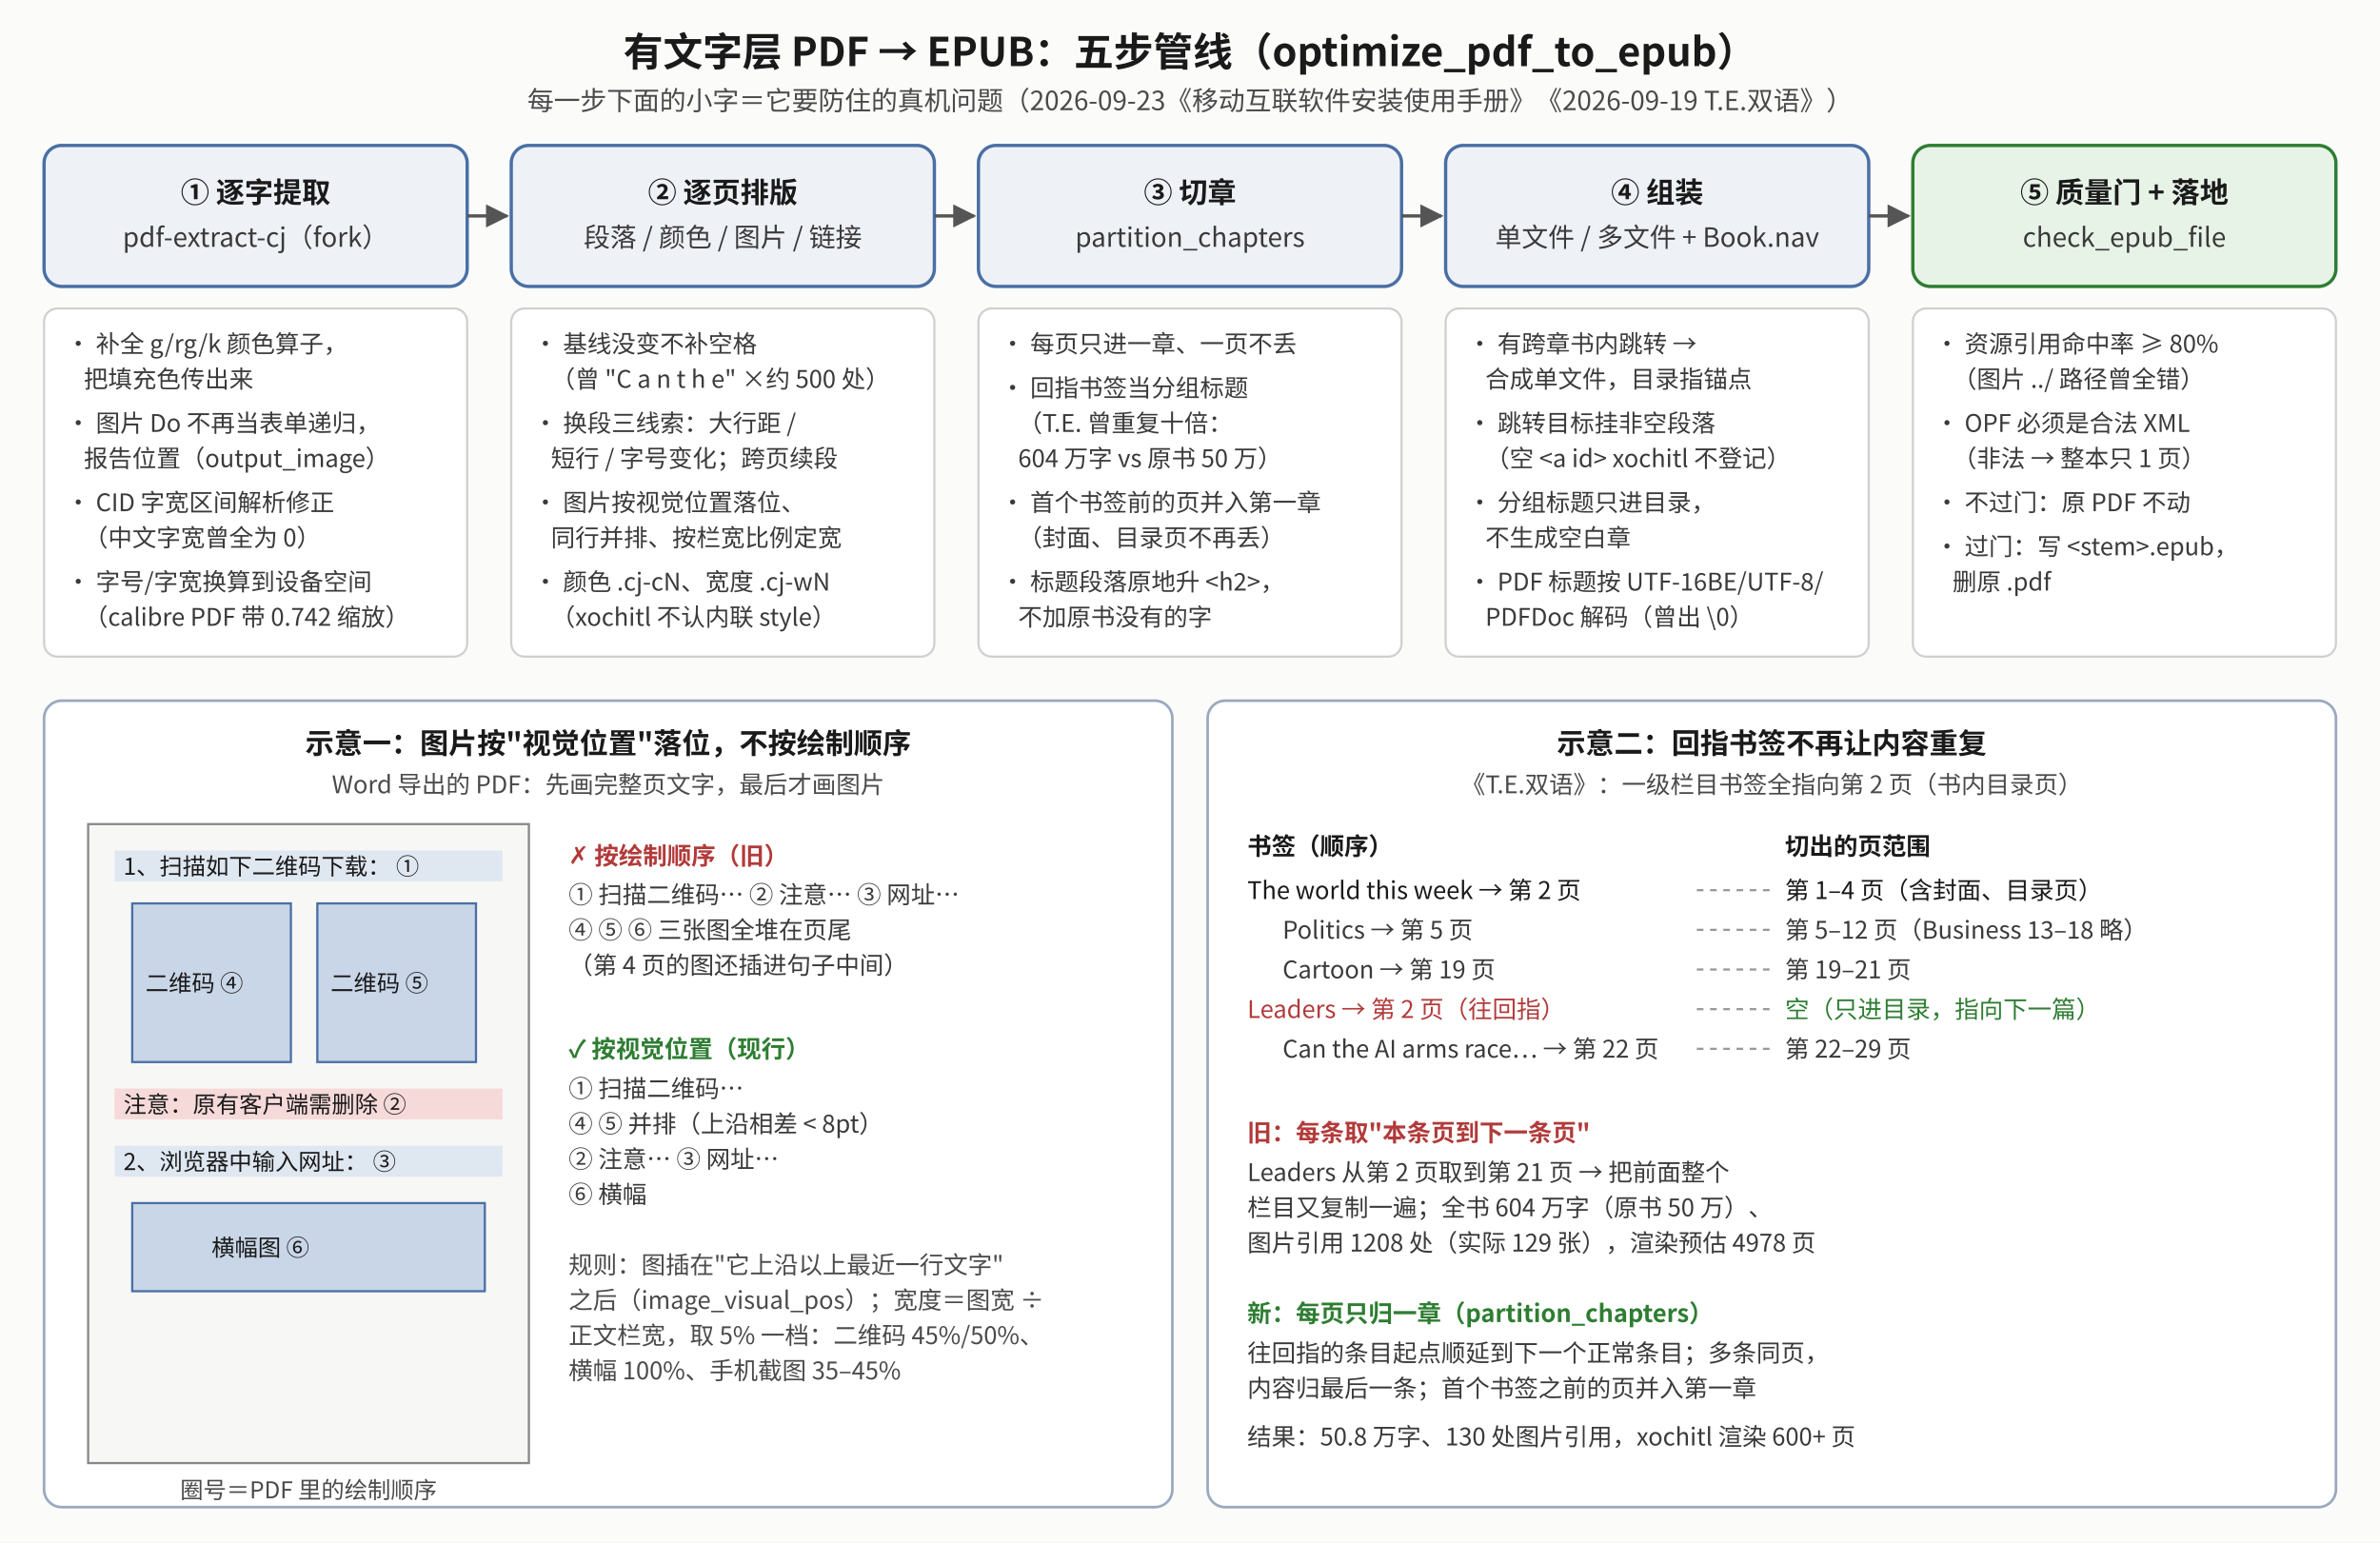
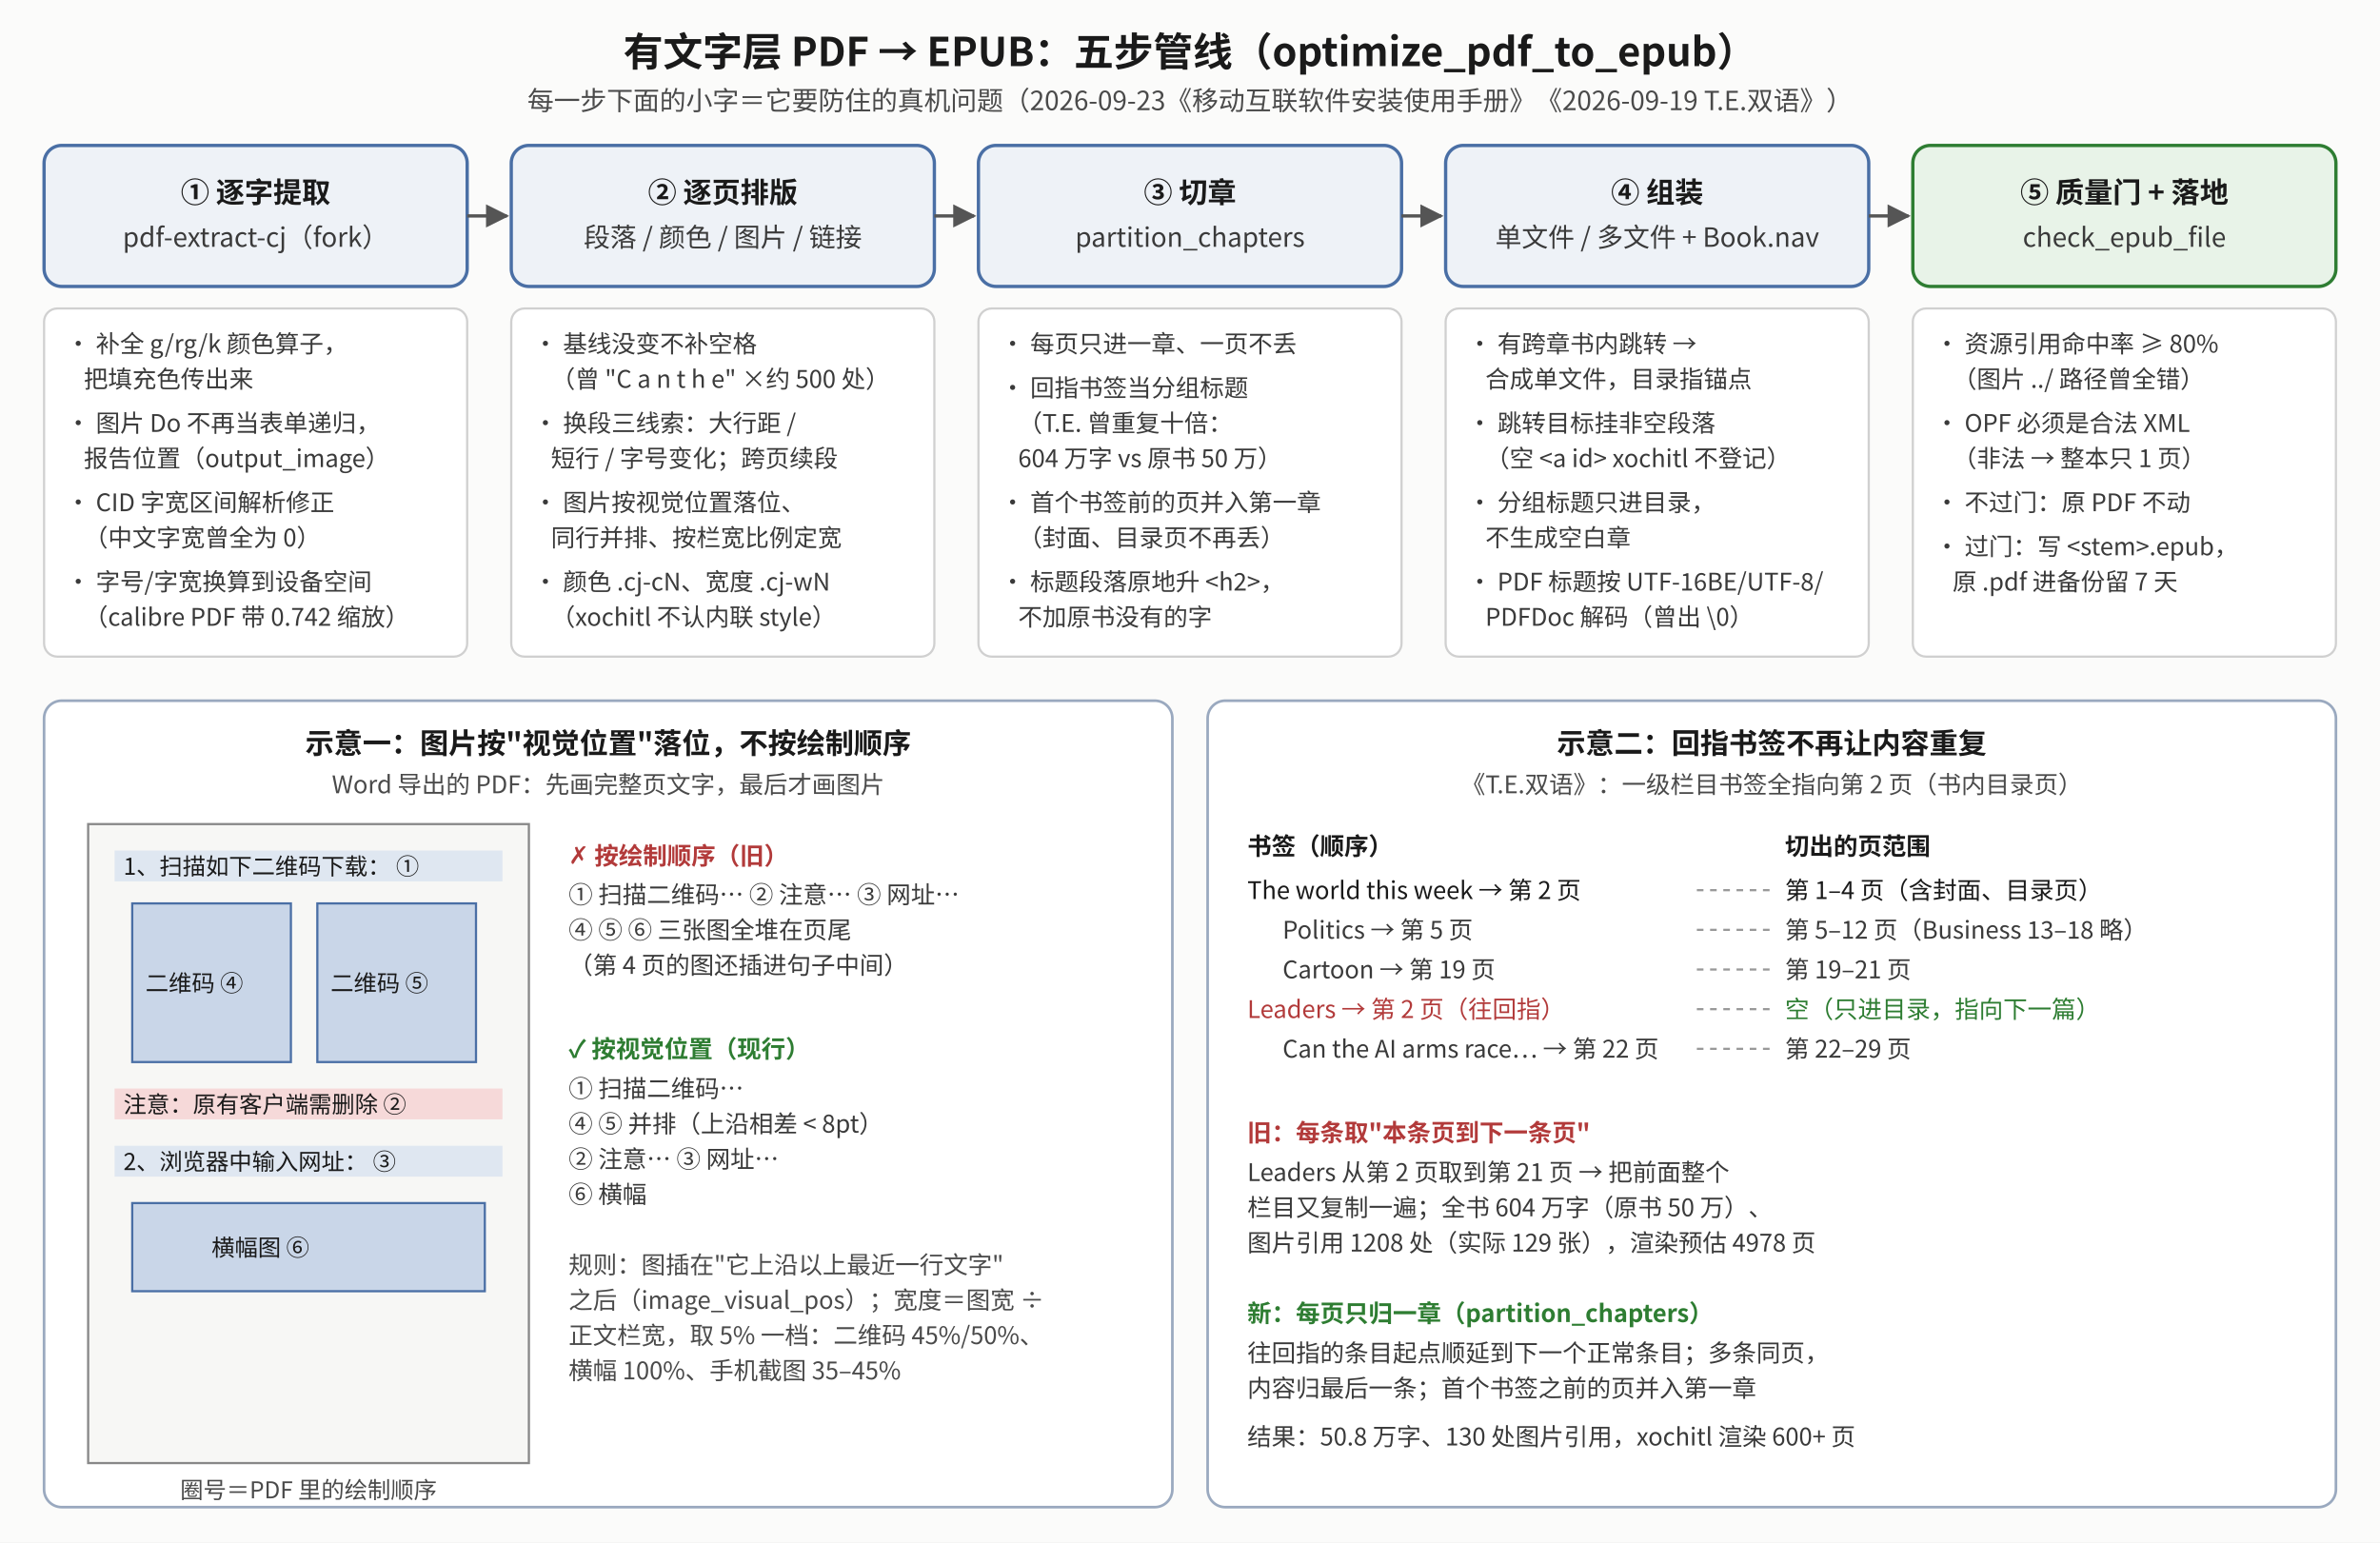
<svg xmlns="http://www.w3.org/2000/svg" viewBox="0 0 1080 700" font-family="Noto Sans CJK SC, sans-serif">
  <defs>
    <marker id="pp-a" viewBox="0 0 10 10" refX="9" refY="5" markerWidth="7" markerHeight="7" orient="auto-start-reverse">
      <path d="M0,0 L10,5 L0,10 z" fill="#555" />
    </marker>
  </defs>
  <rect width="1080" height="700" fill="#fbfbfa" />
  <text x="540" y="30" text-anchor="middle" font-size="18" font-weight="bold" fill="#1a1a1a">有文字层 PDF → EPUB：五步管线（optimize_pdf_to_epub）</text>
  <text x="540" y="50" text-anchor="middle" font-size="12" fill="#4a4a4a">每一步下面的小字＝它要防住的真机问题（2026-09-23《移动互联软件安装使用手册》《2026-09-19 T.E.双语》）</text>
  <g font-size="12">
    <rect x="20" y="66" width="192" height="64" rx="8" fill="#eef2f7" stroke="#4a6fa5" stroke-width="1.5" />
    <text x="116" y="92" text-anchor="middle" font-weight="bold" font-size="13" fill="#1a1a1a">① 逐字提取</text>
    <text x="116" y="112" text-anchor="middle" fill="#3a3a3a">pdf-extract-cj（fork）</text>
    <rect x="232" y="66" width="192" height="64" rx="8" fill="#eef2f7" stroke="#4a6fa5" stroke-width="1.5" />
    <text x="328" y="92" text-anchor="middle" font-weight="bold" font-size="13" fill="#1a1a1a">② 逐页排版</text>
    <text x="328" y="112" text-anchor="middle" fill="#3a3a3a">段落 / 颜色 / 图片 / 链接</text>
    <rect x="444" y="66" width="192" height="64" rx="8" fill="#eef2f7" stroke="#4a6fa5" stroke-width="1.5" />
    <text x="540" y="92" text-anchor="middle" font-weight="bold" font-size="13" fill="#1a1a1a">③ 切章</text>
    <text x="540" y="112" text-anchor="middle" fill="#3a3a3a">partition_chapters</text>
    <rect x="656" y="66" width="192" height="64" rx="8" fill="#eef2f7" stroke="#4a6fa5" stroke-width="1.5" />
    <text x="752" y="92" text-anchor="middle" font-weight="bold" font-size="13" fill="#1a1a1a">④ 组装</text>
    <text x="752" y="112" text-anchor="middle" fill="#3a3a3a">单文件 / 多文件 + Book.nav</text>
    <rect x="868" y="66" width="192" height="64" rx="8" fill="#e8f3e8" stroke="#2e7d32" stroke-width="1.5" />
    <text x="964" y="92" text-anchor="middle" font-weight="bold" font-size="13" fill="#1a1a1a">⑤ 质量门 + 落地</text>
    <text x="964" y="112" text-anchor="middle" fill="#3a3a3a">check_epub_file</text>
  </g>
  <g stroke="#555" stroke-width="1.5">
    <line x1="212" y1="98" x2="230" y2="98" marker-end="url(#pp-a)" />
    <line x1="424" y1="98" x2="442" y2="98" marker-end="url(#pp-a)" />
    <line x1="636" y1="98" x2="654" y2="98" marker-end="url(#pp-a)" />
    <line x1="848" y1="98" x2="866" y2="98" marker-end="url(#pp-a)" />
  </g>
  <g font-size="11" fill="#3a3a3a">
    <rect x="20" y="140" width="192" height="158" rx="6" fill="#ffffff" stroke="#d0d0d0" />
    <text x="30" y="160">· 补全 g/rg/k 颜色算子，</text>
    <text x="38" y="176">把填充色传出来</text>
    <text x="30" y="196">· 图片 Do 不再当表单递归，</text>
    <text x="38" y="212">报告位置（output_image）</text>
    <text x="30" y="232">· CID 字宽区间解析修正</text>
    <text x="38" y="248">（中文字宽曾全为 0）</text>
    <text x="30" y="268">· 字号/字宽换算到设备空间</text>
    <text x="38" y="284">（calibre PDF 带 0.742 缩放）</text>
    <rect x="232" y="140" width="192" height="158" rx="6" fill="#ffffff" stroke="#d0d0d0" />
    <text x="242" y="160">· 基线没变不补空格</text>
    <text x="250" y="176">（曾 "C a n  t h e" ×约 500 处）</text>
    <text x="242" y="196">· 换段三线索：大行距 /</text>
    <text x="250" y="212">短行 / 字号变化；跨页续段</text>
    <text x="242" y="232">· 图片按视觉位置落位、</text>
    <text x="250" y="248">同行并排、按栏宽比例定宽</text>
    <text x="242" y="268">· 颜色 .cj-cN、宽度 .cj-wN</text>
    <text x="250" y="284">（xochitl 不认内联 style）</text>
    <rect x="444" y="140" width="192" height="158" rx="6" fill="#ffffff" stroke="#d0d0d0" />
    <text x="454" y="160">· 每页只进一章、一页不丢</text>
    <text x="454" y="180">· 回指书签当分组标题</text>
    <text x="462" y="196">（T.E. 曾重复十倍：</text>
    <text x="462" y="212">604 万字 vs 原书 50 万）</text>
    <text x="454" y="232">· 首个书签前的页并入第一章</text>
    <text x="462" y="248">（封面、目录页不再丢）</text>
    <text x="454" y="268">· 标题段落原地升 &lt;h2&gt;，</text>
    <text x="462" y="284">不加原书没有的字</text>
    <rect x="656" y="140" width="192" height="158" rx="6" fill="#ffffff" stroke="#d0d0d0" />
    <text x="666" y="160">· 有跨章书内跳转 →</text>
    <text x="674" y="176">合成单文件，目录指锚点</text>
    <text x="666" y="196">· 跳转目标挂非空段落</text>
    <text x="674" y="212">（空 &lt;a id&gt; xochitl 不登记）</text>
    <text x="666" y="232">· 分组标题只进目录，</text>
    <text x="674" y="248">不生成空白章</text>
    <text x="666" y="268">· PDF 标题按 UTF-16BE/UTF-8/</text>
    <text x="674" y="284">PDFDoc 解码（曾出 \0）</text>
    <rect x="868" y="140" width="192" height="158" rx="6" fill="#ffffff" stroke="#d0d0d0" />
    <text x="878" y="160">· 资源引用命中率 ≥ 80%</text>
    <text x="886" y="176">（图片 ../ 路径曾全错）</text>
    <text x="878" y="196">· OPF 必须是合法 XML</text>
    <text x="886" y="212">（非法 → 整本只 1 页）</text>
    <text x="878" y="232">· 不过门：原 PDF 不动</text>
    <text x="878" y="252">· 过门：写 &lt;stem&gt;.epub，</text>
-     <text x="886" y="268">删原 .pdf</text>
+     <text x="886" y="268">原 .pdf 进备份留 7 天</text>
  </g>
  <rect x="20" y="318" width="512" height="366" rx="8" fill="#ffffff" stroke="#9aa9bf" stroke-width="1.2" />
  <text x="276" y="342" text-anchor="middle" font-size="13" font-weight="bold" fill="#1a1a1a">示意一：图片按"视觉位置"落位，不按绘制顺序</text>
  <text x="276" y="360" text-anchor="middle" font-size="11" fill="#4a4a4a">Word 导出的 PDF：先画完整页文字，最后才画图片</text>
  <rect x="40" y="374" width="200" height="290" fill="#f7f7f5" stroke="#888" />
  <g font-size="10.5" fill="#1a1a1a">
    <rect x="52" y="386" width="176" height="14" fill="#dfe7f1" />
    <text x="56" y="397">1、扫描如下二维码下载：  ①</text>
    <rect x="60" y="410" width="72" height="72" fill="#c9d6e8" stroke="#4a6fa5" />
    <text x="66" y="450">二维码 ④</text>
    <rect x="144" y="410" width="72" height="72" fill="#c9d6e8" stroke="#4a6fa5" />
    <text x="150" y="450">二维码 ⑤</text>
    <rect x="52" y="494" width="176" height="14" fill="#f6d9d9" />
    <text x="56" y="505">注意：原有客户端需删除  ②</text>
    <rect x="52" y="520" width="176" height="14" fill="#dfe7f1" />
    <text x="56" y="531">2、浏览器中输入网址：  ③</text>
    <rect x="60" y="546" width="160" height="40" fill="#c9d6e8" stroke="#4a6fa5" />
    <text x="96" y="570">横幅图 ⑥</text>
  </g>
  <text x="140" y="680" text-anchor="middle" font-size="10.5" fill="#4a4a4a">圈号＝PDF 里的绘制顺序</text>
  <g font-size="11">
    <text x="258" y="392" font-weight="bold" fill="#b23a3a">✗ 按绘制顺序（旧）</text>
    <text x="258" y="410" fill="#3a3a3a">① 扫描二维码… ② 注意… ③ 网址…</text>
    <text x="258" y="426" fill="#3a3a3a">④ ⑤ ⑥ 三张图全堆在页尾</text>
    <text x="258" y="442" fill="#3a3a3a">（第 4 页的图还插进句子中间）</text>
    <text x="258" y="480" font-weight="bold" fill="#2e7d32">✓ 按视觉位置（现行）</text>
    <text x="258" y="498" fill="#3a3a3a">① 扫描二维码…</text>
    <text x="258" y="514" fill="#3a3a3a">④ ⑤ 并排（上沿相差 &lt; 8pt）</text>
    <text x="258" y="530" fill="#3a3a3a">② 注意…  ③ 网址…</text>
    <text x="258" y="546" fill="#3a3a3a">⑥ 横幅</text>
    <text x="258" y="578" fill="#4a4a4a">规则：图插在"它上沿以上最近一行文字"</text>
    <text x="258" y="594" fill="#4a4a4a">之后（image_visual_pos）；宽度＝图宽 ÷</text>
    <text x="258" y="610" fill="#4a4a4a">正文栏宽，取 5% 一档：二维码 45%/50%、</text>
    <text x="258" y="626" fill="#4a4a4a">横幅 100%、手机截图 35–45%</text>
  </g>
  <rect x="548" y="318" width="512" height="366" rx="8" fill="#ffffff" stroke="#9aa9bf" stroke-width="1.2" />
  <text x="804" y="342" text-anchor="middle" font-size="13" font-weight="bold" fill="#1a1a1a">示意二：回指书签不再让内容重复</text>
  <text x="804" y="360" text-anchor="middle" font-size="11" fill="#4a4a4a">《T.E.双语》：一级栏目书签全指向第 2 页（书内目录页）</text>
  <g font-size="11" fill="#1a1a1a">
    <text x="566" y="388" font-weight="bold">书签（顺序）</text>
    <text x="566" y="408">The world this week → 第 2 页</text>
    <text x="582" y="426" fill="#3a3a3a">Politics → 第 5 页</text>
    <text x="582" y="444" fill="#3a3a3a">Cartoon → 第 19 页</text>
    <text x="566" y="462" fill="#b23a3a">Leaders → 第 2 页（往回指）</text>
    <text x="582" y="480" fill="#3a3a3a">Can the AI arms race… → 第 22 页</text>
    <text x="810" y="388" font-weight="bold">切出的页范围</text>
    <text x="810" y="408">第 1–4 页（含封面、目录页）</text>
    <text x="810" y="426" fill="#3a3a3a">第 5–12 页（Business 13–18 略）</text>
    <text x="810" y="444" fill="#3a3a3a">第 19–21 页</text>
    <text x="810" y="462" fill="#2e7d32">空（只进目录，指向下一篇）</text>
    <text x="810" y="480" fill="#3a3a3a">第 22–29 页</text>
  </g>
  <g stroke="#999" stroke-width="1" stroke-dasharray="3,3">
    <line x1="770" y1="404" x2="804" y2="404" />
    <line x1="770" y1="422" x2="804" y2="422" />
    <line x1="770" y1="440" x2="804" y2="440" />
    <line x1="770" y1="458" x2="804" y2="458" />
    <line x1="770" y1="476" x2="804" y2="476" />
  </g>
  <g font-size="11" fill="#3a3a3a">
    <text x="566" y="518" font-weight="bold" fill="#b23a3a">旧：每条取"本条页到下一条页"</text>
    <text x="566" y="536">Leaders 从第 2 页取到第 21 页 → 把前面整个</text>
    <text x="566" y="552">栏目又复制一遍；全书 604 万字（原书 50 万）、</text>
    <text x="566" y="568">图片引用 1208 处（实际 129 张），渲染预估 4978 页</text>
    <text x="566" y="600" font-weight="bold" fill="#2e7d32">新：每页只归一章（partition_chapters）</text>
    <text x="566" y="618">往回指的条目起点顺延到下一个正常条目；多条同页，</text>
    <text x="566" y="634">内容归最后一条；首个书签之前的页并入第一章</text>
    <text x="566" y="656">结果：50.8 万字、130 处图片引用，xochitl 渲染 600+ 页</text>
  </g>
</svg>
